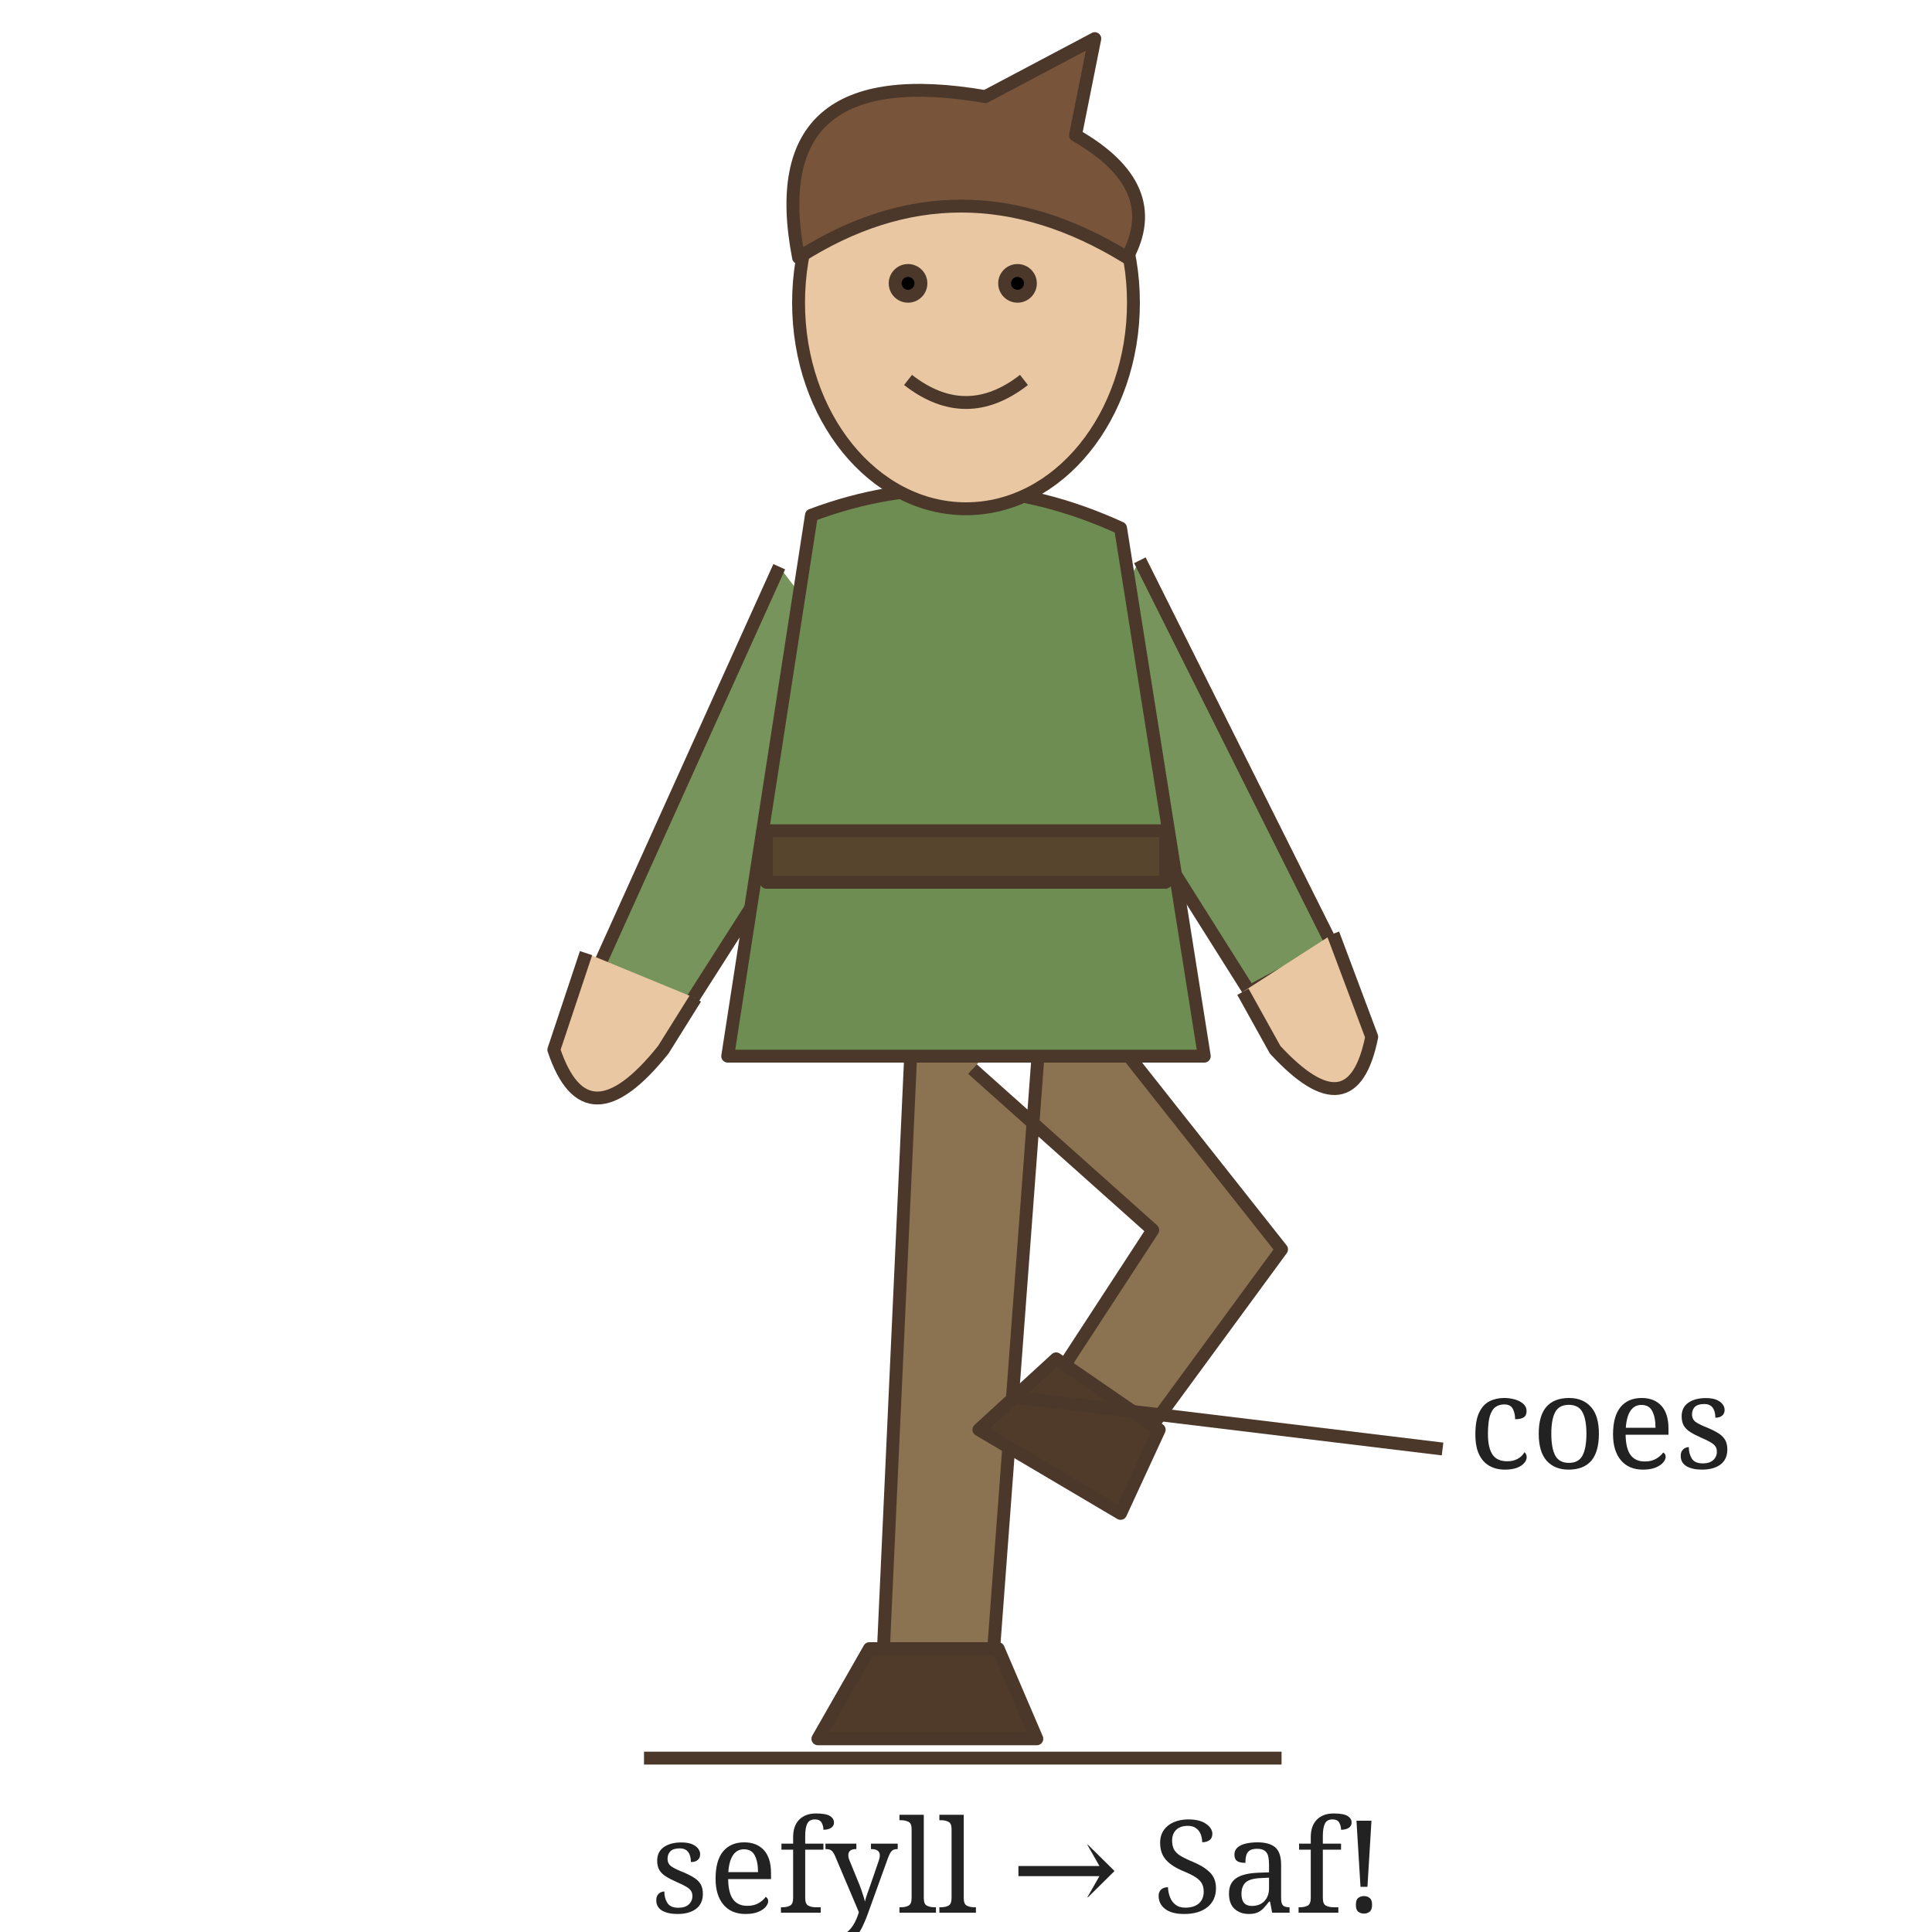
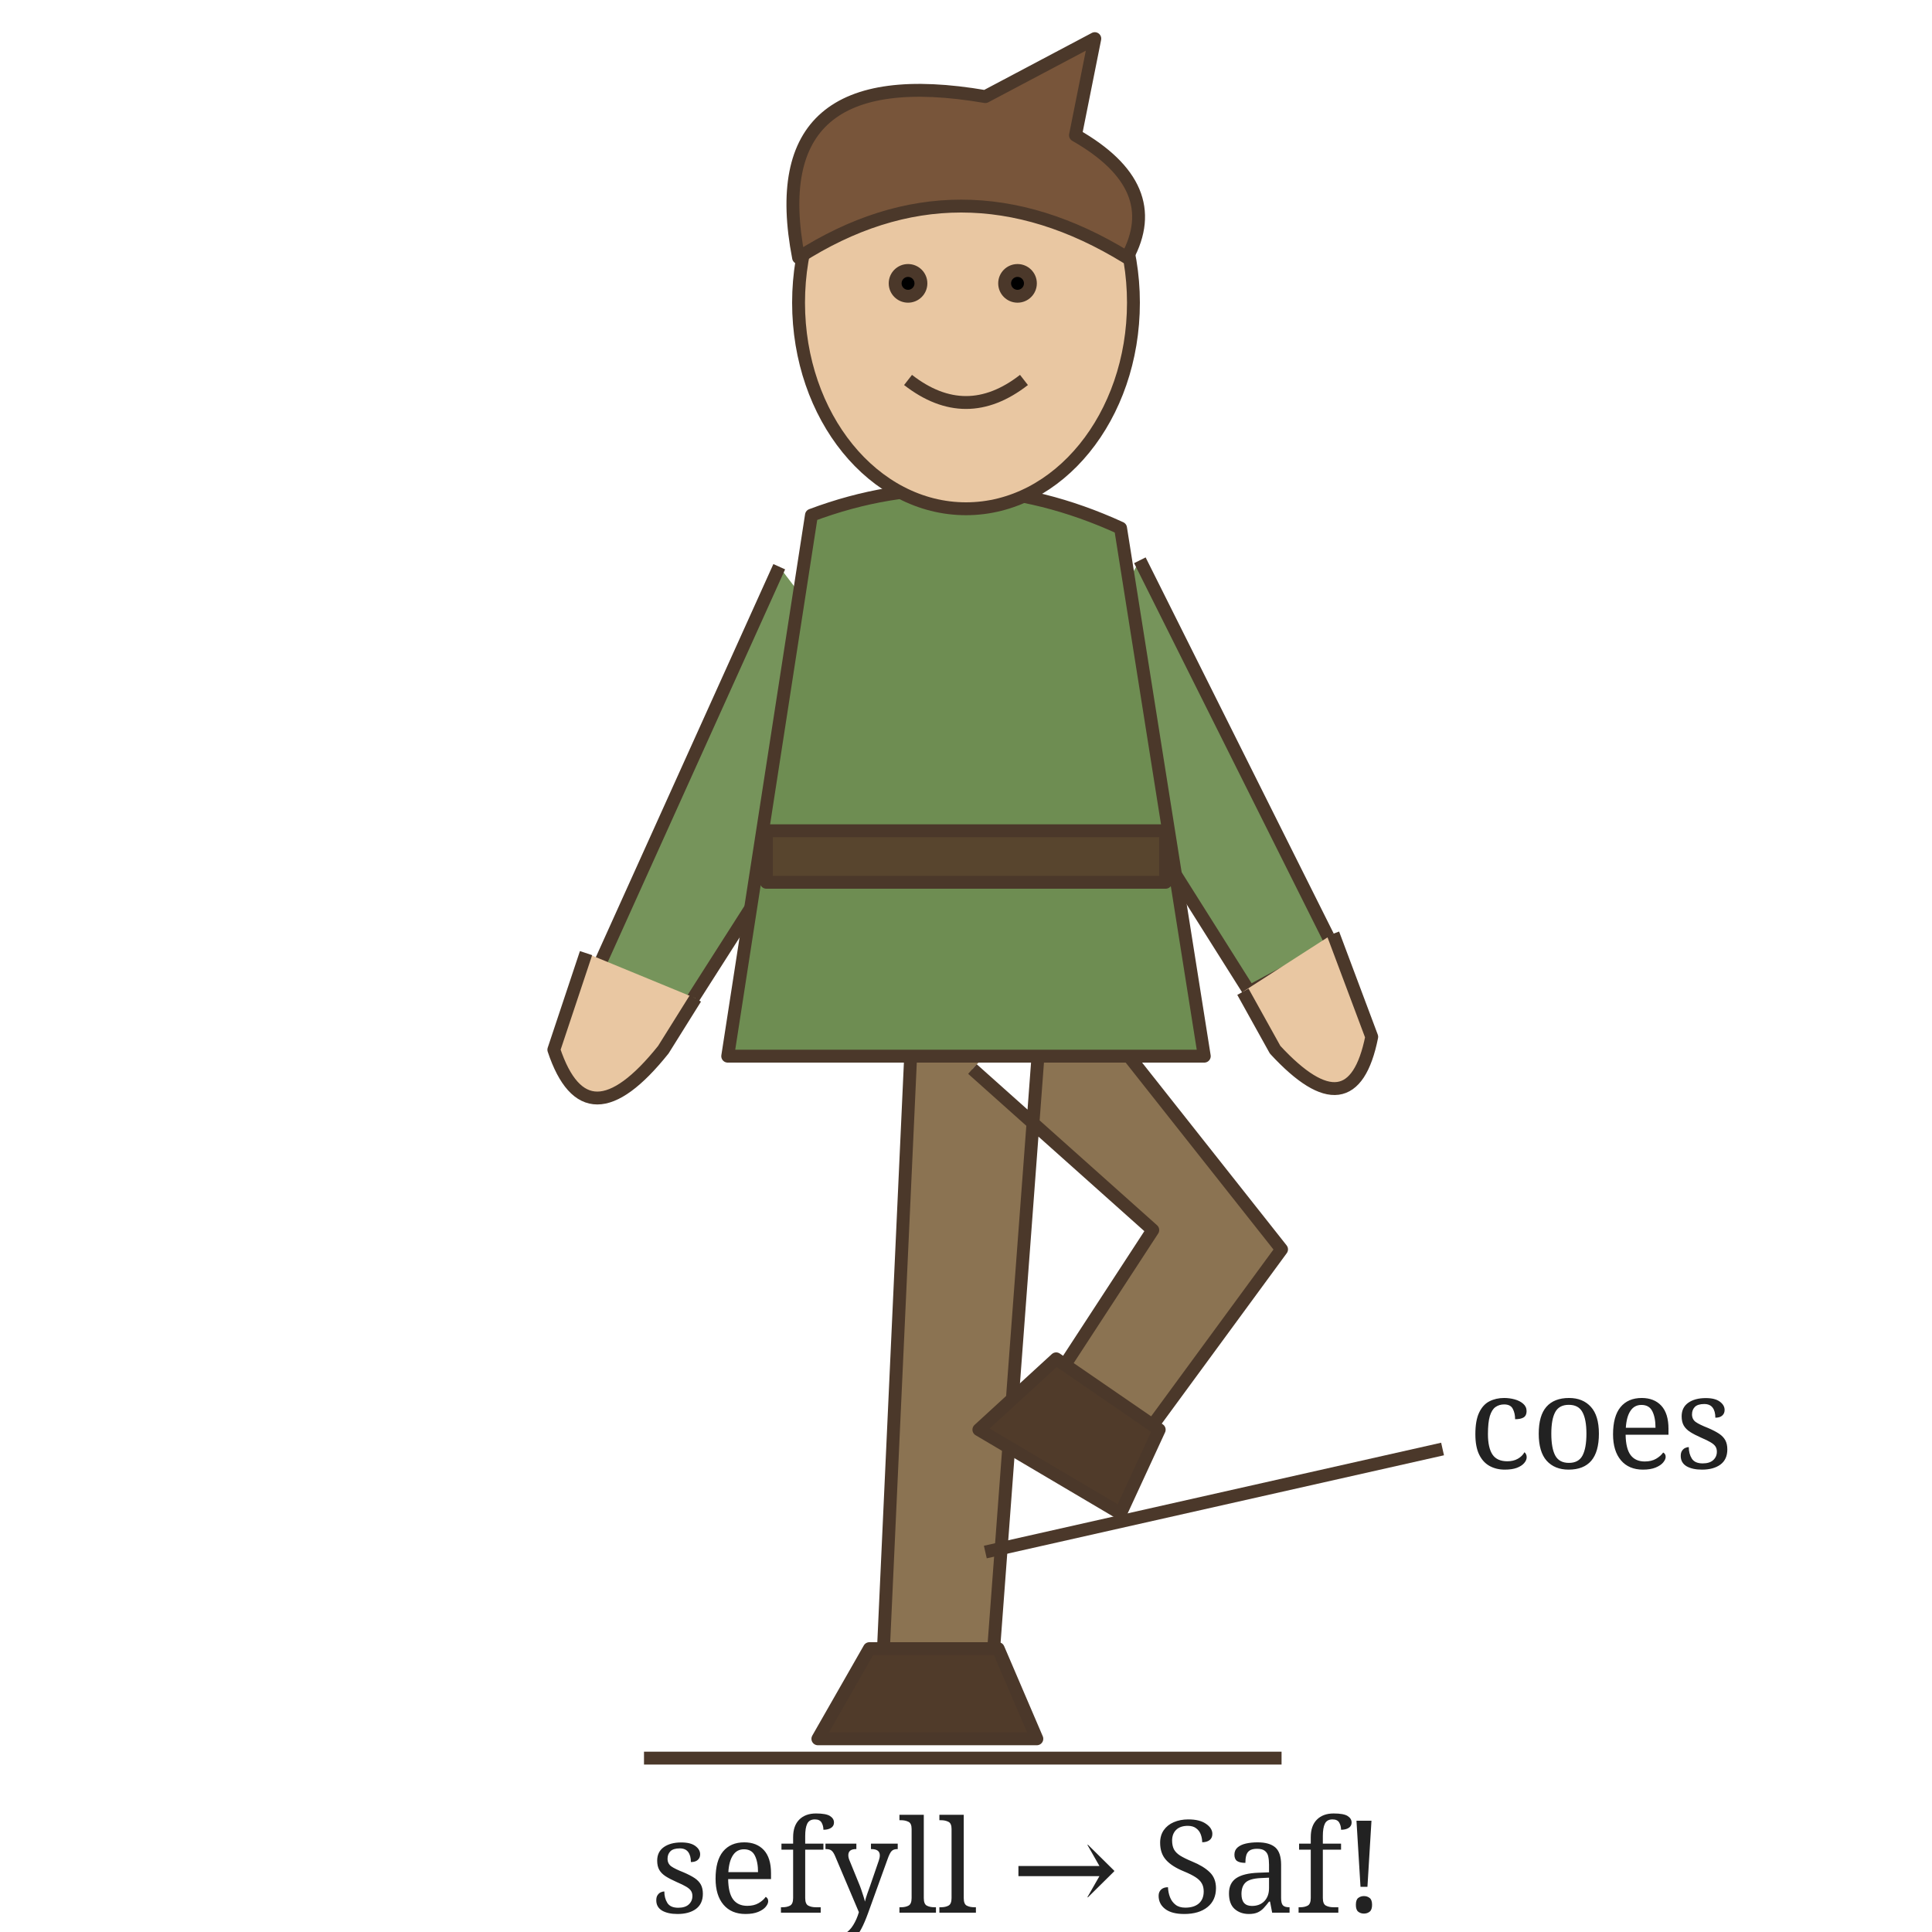
<svg xmlns="http://www.w3.org/2000/svg" viewBox="0 0 300 300" role="img" aria-labelledby="t d">
  <g stroke="#4b382a" stroke-width="2" stroke-linejoin="round">
    <path d="M142 151 L137 260 H154 L162 153 M165 151 L199 194 L177 224 L164 214 L179 191 L151 166" fill="#8b7352" />
    <path d="M135 256 H155 L161 270 H127 Z M164 211 L180 222 L174 235 L152 222 Z" fill="#503b2a" />
    <path d="M121 88 L93 150 L107 156 L137 109 M177 87 L207 147 L194 154 L165 108" fill="#76945b" />
    <path d="M91 148 L86 163 Q91 178 103 163 L108 155 M207 145 L213 161 Q210 176 198 163 L193 154" fill="#e9c7a2" />
    <path d="M126 80 Q150 71 174 82 L187 164 H113 Z" fill="#6e8d52" />
    <path d="M119 129 H181 V137 H119 Z" fill="#58452e" />
    <ellipse cx="150" cy="47" rx="26" ry="32" fill="#e9c7a2" />
    <path d="M124 40 Q118 9 153 15 L170 6 L167 21 Q181 29 175 40 Q149 24 124 40 Z" fill="#78553a" />
    <path d="M141 59 Q150 66 159 59" fill="none" />
    <circle cx="141" cy="44" r="2" />
    <circle cx="158" cy="44" r="2" />
-     <path d="M100 273 H199 M224 225 L158 217" fill="none" />
+     <path d="M100 273 H199 M224 225 L153 241" fill="none" />
  </g>
  <g font-family="Georgia,serif" font-size="20" fill="#222">
    <text x="101" y="297">sefyll → Saf!</text>
    <text x="228" y="228">coes</text>
  </g>
</svg>
